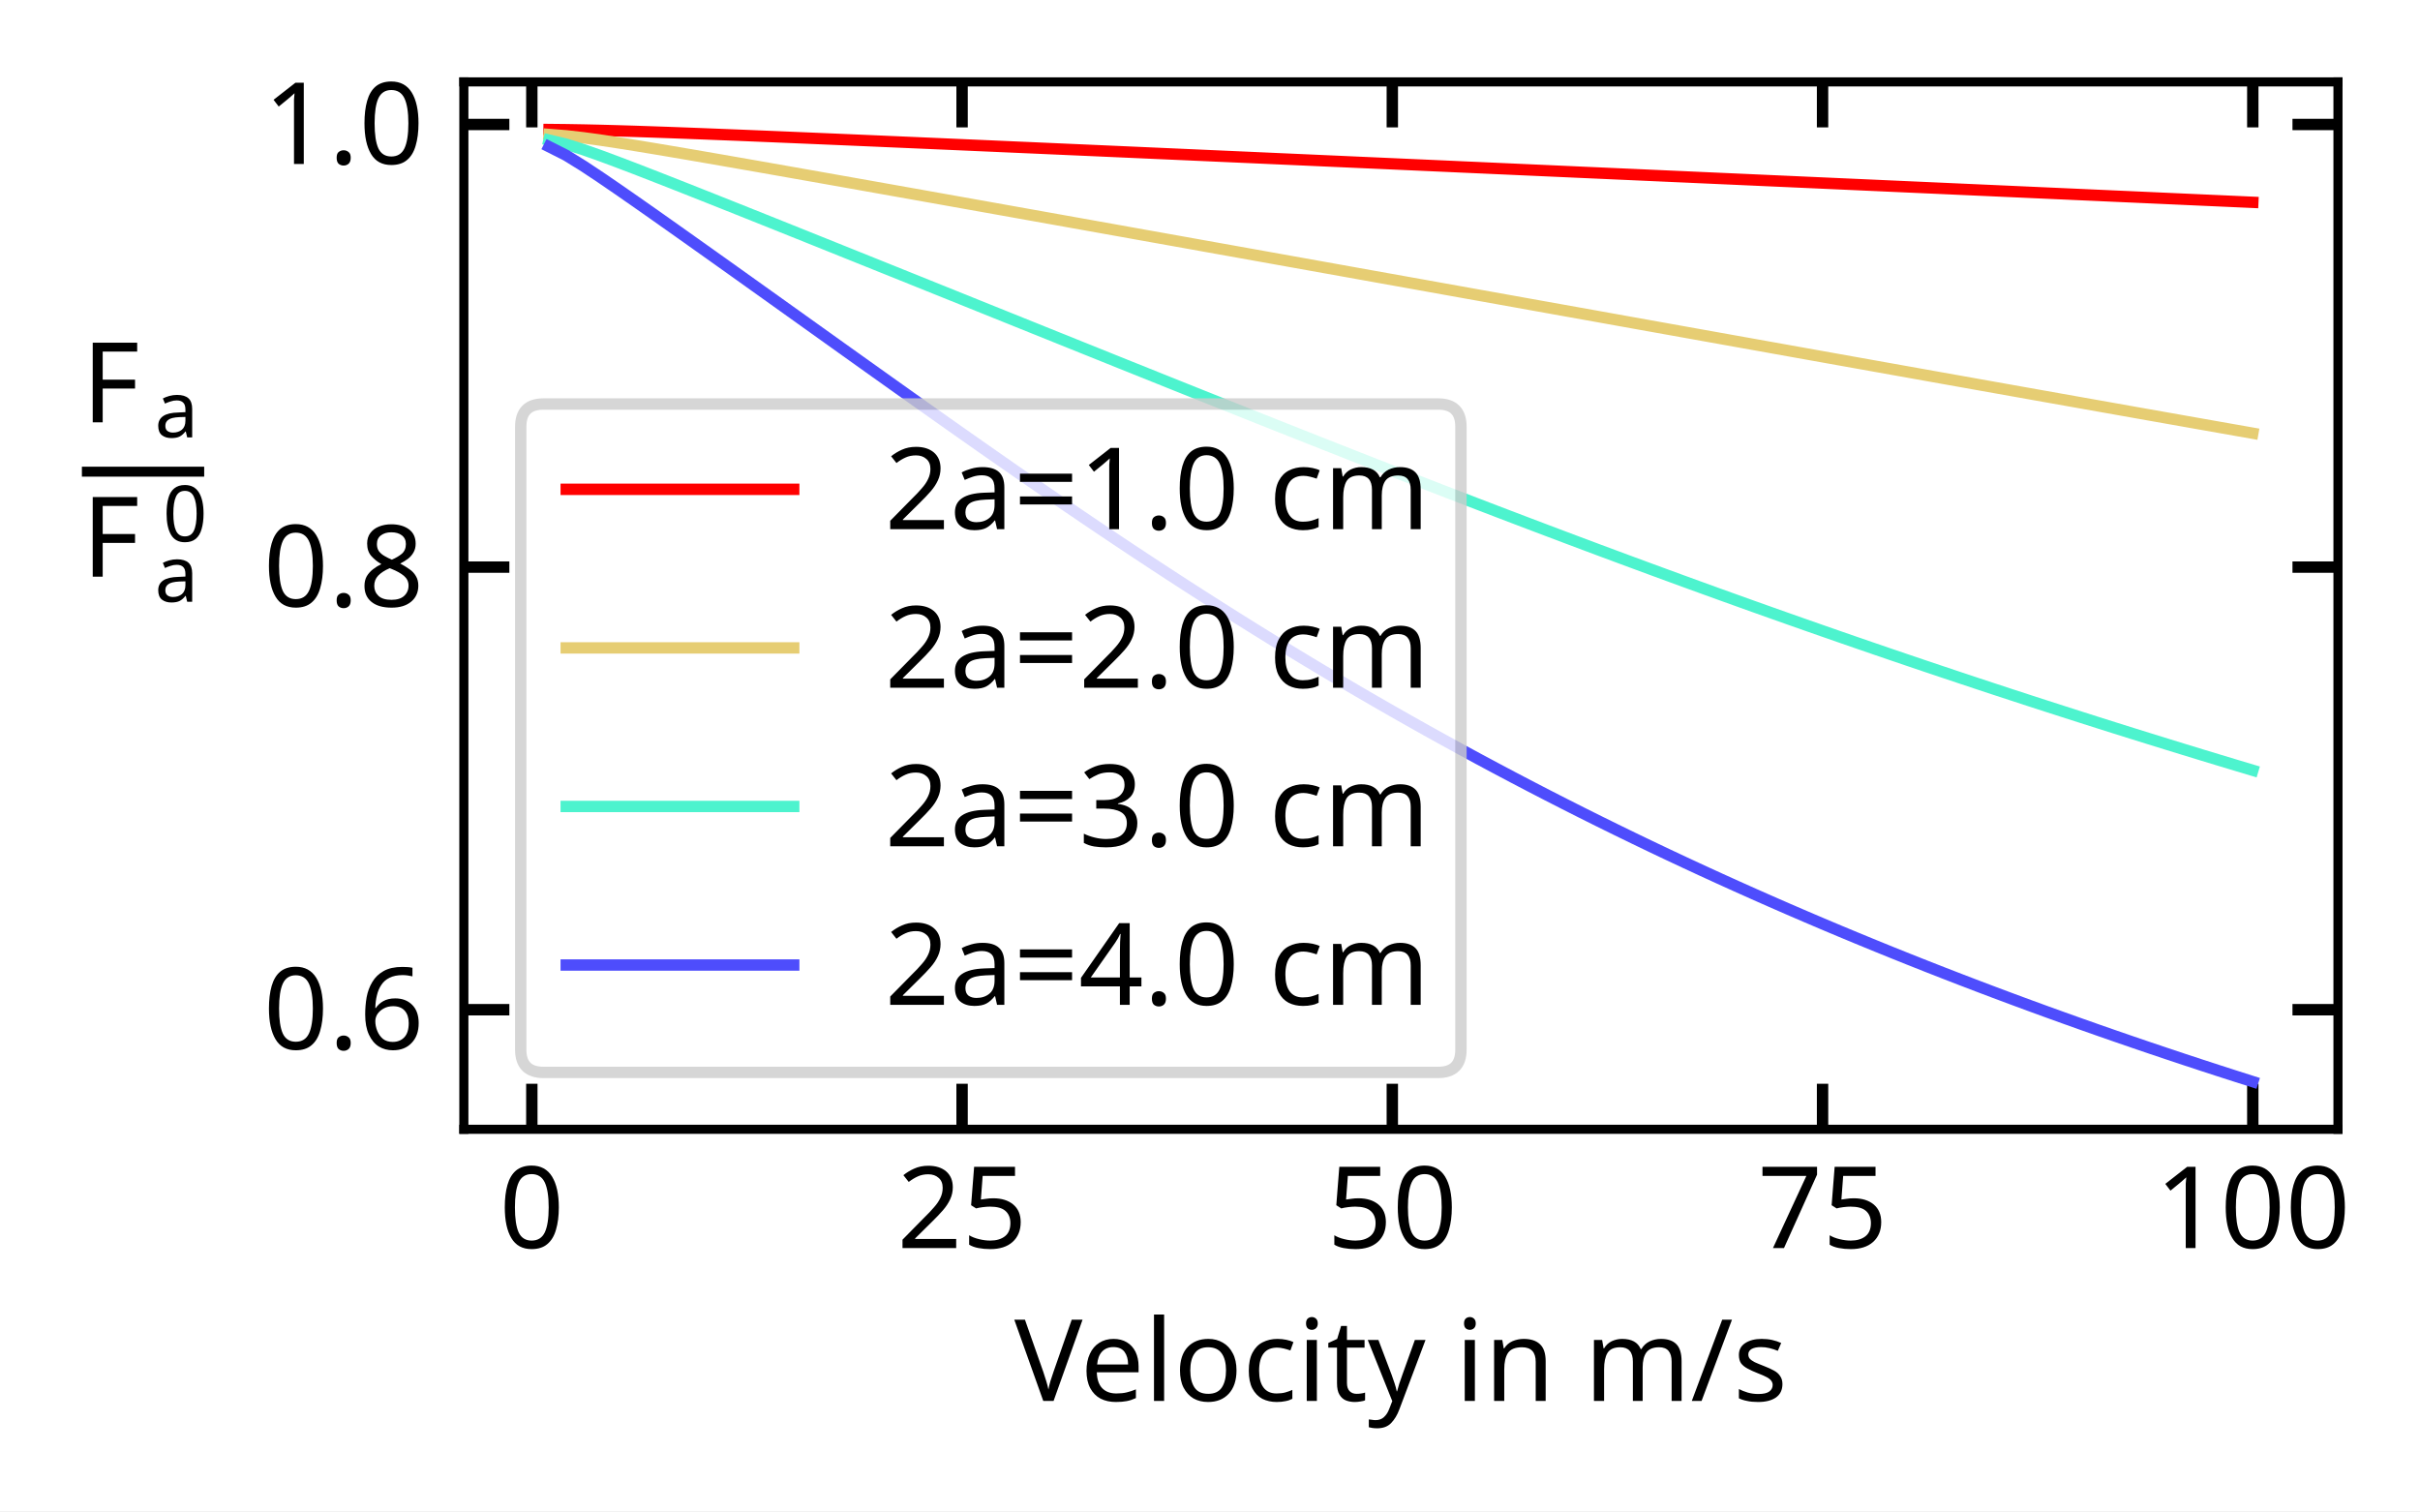
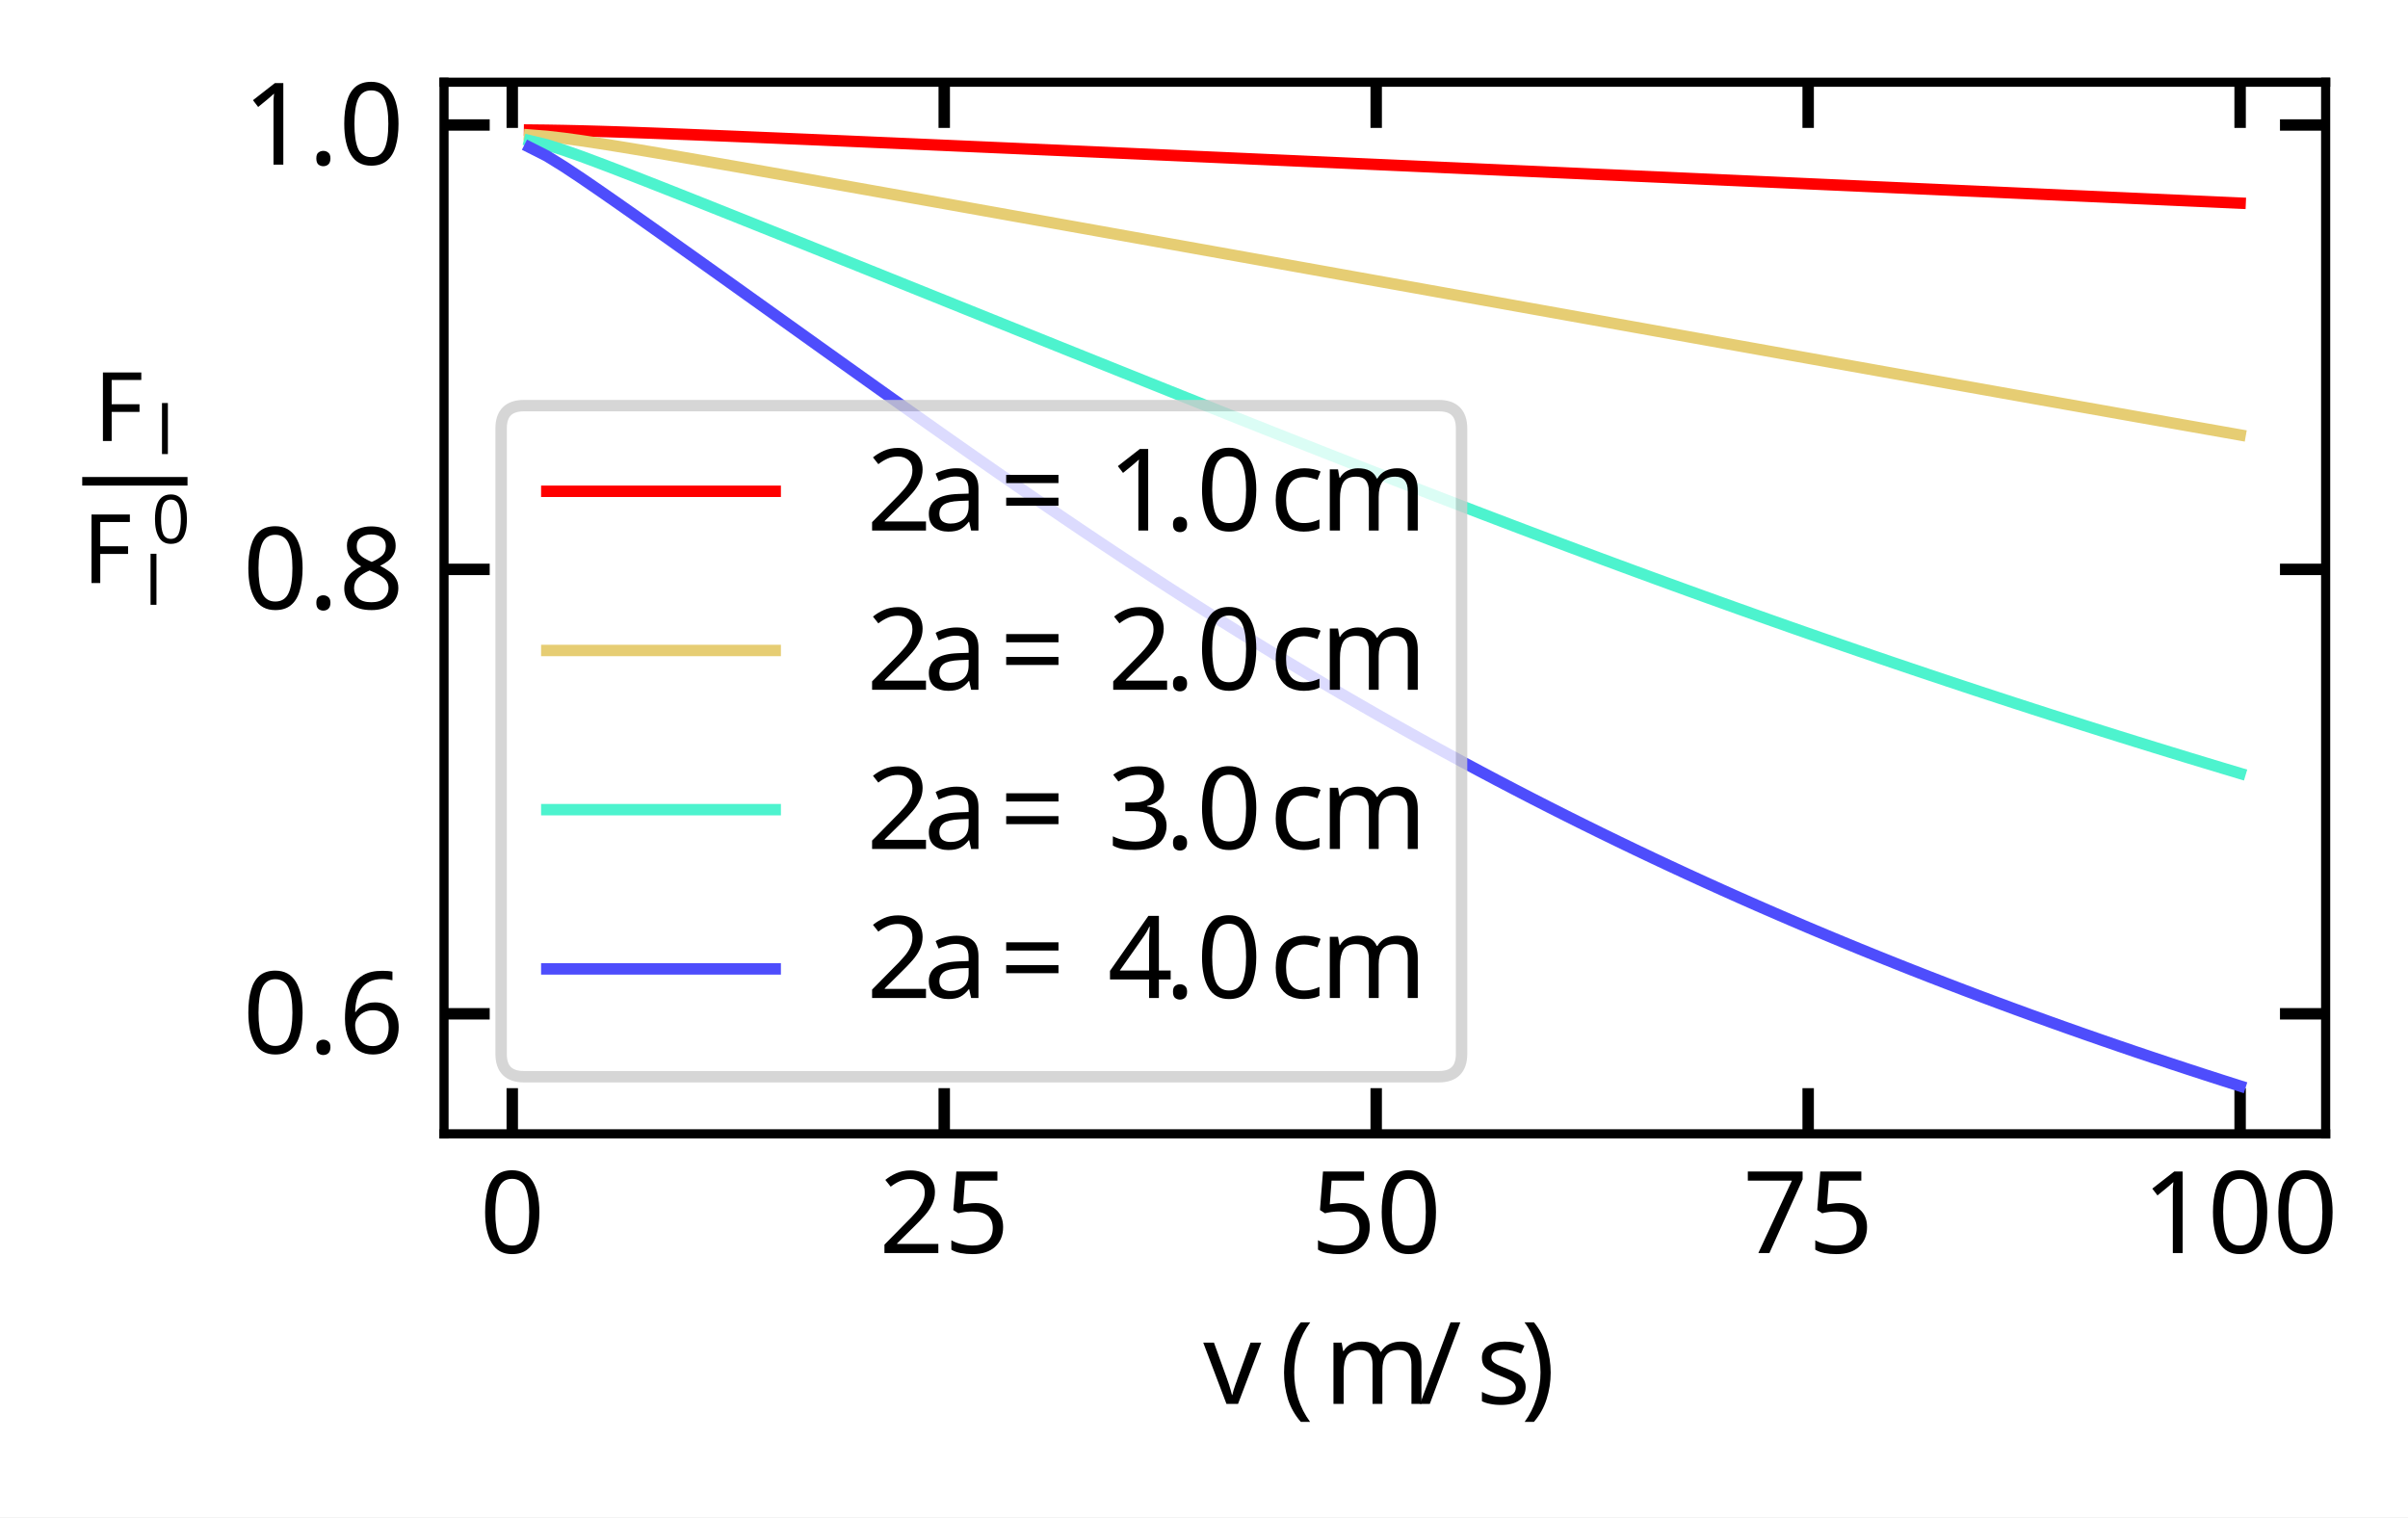
- <svg xmlns="http://www.w3.org/2000/svg" xmlns:xlink="http://www.w3.org/1999/xlink" width="212.754pt" height="132.863pt" viewBox="0 0 212.754 132.863" version="1.1">
+ <svg xmlns="http://www.w3.org/2000/svg" xmlns:xlink="http://www.w3.org/1999/xlink" width="210.854pt" height="132.863pt" viewBox="0 0 210.854 132.863" version="1.1">
  <defs>
    <style type="text/css">*{stroke-linejoin: round; stroke-linecap: butt}</style>
  </defs>
  <g id="figure_1">
    <g id="patch_1">
-       <path d="M 0 132.863  L 212.754 132.863  L 212.754 0  L 0 0  z " style="fill: #ffffff" />
+       <path d="M 0 132.863  L 210.854 132.863  L 210.854 0  L 0 0  z " style="fill: #ffffff" />
    </g>
    <g id="axes_1">
      <g id="patch_2">
-         <path d="M 40.78 99.282  L 205.543 99.282  L 205.543 7.2  L 40.78 7.2  z " style="fill: #ffffff" />
+         <path d="M 38.88 99.282  L 203.643 99.282  L 203.643 7.2  L 38.88 7.2  z " style="fill: #ffffff" />
      </g>
      <g id="matplotlib.axis_1">
        <g id="xtick_1">
          <g id="line2d_1">
            <defs>
-               <path id="m502755b611" d="M 0 0  L 0 -4  " style="stroke: #000000" />
-             </defs>
-             <g>
-               <use xlink:href="#m502755b611" x="46.756" y="99.282" style="stroke: #000000" />
+               <path id="meca6fb6b4c" d="M 0 0  L 0 -4  " style="stroke: #000000" />
+             </defs>
+             <g>
+               <use xlink:href="#meca6fb6b4c" x="44.856" y="99.282" style="stroke: #000000" />
            </g>
          </g>
          <g id="line2d_2">
            <defs>
-               <path id="m969de16b99" d="M 0 0  L 0 4  " style="stroke: #000000" />
-             </defs>
-             <g>
-               <use xlink:href="#m969de16b99" x="46.756" y="7.2" style="stroke: #000000" />
+               <path id="m42beebd0f4" d="M 0 0  L 0 4  " style="stroke: #000000" />
+             </defs>
+             <g>
+               <use xlink:href="#m42beebd0f4" x="44.856" y="7.2" style="stroke: #000000" />
            </g>
          </g>
          <g id="text_1">
-             <text style="font-size: 10px; font-family: 'NewComputerModern'; text-anchor: middle" x="46.756" y="109.722" transform="rotate(-0 46.75597 109.7223)">0</text>
+             <text style="font-size: 10px; font-family: 'NewComputerModern'; text-anchor: middle" x="44.856" y="109.722" transform="rotate(-0 44.85597 109.7223)">0</text>
          </g>
        </g>
        <g id="xtick_2">
          <g id="line2d_3">
            <g>
-               <use xlink:href="#m502755b611" x="84.581" y="99.282" style="stroke: #000000" />
+               <use xlink:href="#meca6fb6b4c" x="82.681" y="99.282" style="stroke: #000000" />
            </g>
          </g>
          <g id="line2d_4">
            <g>
-               <use xlink:href="#m969de16b99" x="84.581" y="7.2" style="stroke: #000000" />
+               <use xlink:href="#m42beebd0f4" x="82.681" y="7.2" style="stroke: #000000" />
            </g>
          </g>
          <g id="text_2">
-             <text style="font-size: 10px; font-family: 'NewComputerModern'; text-anchor: middle" x="84.581" y="109.722" transform="rotate(-0 84.58053 109.7223)">25</text>
+             <text style="font-size: 10px; font-family: 'NewComputerModern'; text-anchor: middle" x="82.681" y="109.722" transform="rotate(-0 82.68053 109.7223)">25</text>
          </g>
        </g>
        <g id="xtick_3">
          <g id="line2d_5">
            <g>
-               <use xlink:href="#m502755b611" x="122.405" y="99.282" style="stroke: #000000" />
+               <use xlink:href="#meca6fb6b4c" x="120.505" y="99.282" style="stroke: #000000" />
            </g>
          </g>
          <g id="line2d_6">
            <g>
-               <use xlink:href="#m969de16b99" x="122.405" y="7.2" style="stroke: #000000" />
+               <use xlink:href="#m42beebd0f4" x="120.505" y="7.2" style="stroke: #000000" />
            </g>
          </g>
          <g id="text_3">
-             <text style="font-size: 10px; font-family: 'NewComputerModern'; text-anchor: middle" x="122.405" y="109.722" transform="rotate(-0 122.4051 109.7223)">50</text>
+             <text style="font-size: 10px; font-family: 'NewComputerModern'; text-anchor: middle" x="120.505" y="109.722" transform="rotate(-0 120.5051 109.7223)">50</text>
          </g>
        </g>
        <g id="xtick_4">
          <g id="line2d_7">
            <g>
-               <use xlink:href="#m502755b611" x="160.23" y="99.282" style="stroke: #000000" />
+               <use xlink:href="#meca6fb6b4c" x="158.33" y="99.282" style="stroke: #000000" />
            </g>
          </g>
          <g id="line2d_8">
            <g>
-               <use xlink:href="#m969de16b99" x="160.23" y="7.2" style="stroke: #000000" />
+               <use xlink:href="#m42beebd0f4" x="158.33" y="7.2" style="stroke: #000000" />
            </g>
          </g>
          <g id="text_4">
-             <text style="font-size: 10px; font-family: 'NewComputerModern'; text-anchor: middle" x="160.23" y="109.722" transform="rotate(-0 160.2296 109.7223)">75</text>
+             <text style="font-size: 10px; font-family: 'NewComputerModern'; text-anchor: middle" x="158.33" y="109.722" transform="rotate(-0 158.3296 109.7223)">75</text>
          </g>
        </g>
        <g id="xtick_5">
          <g id="line2d_9">
            <g>
-               <use xlink:href="#m502755b611" x="198.054" y="99.282" style="stroke: #000000" />
+               <use xlink:href="#meca6fb6b4c" x="196.154" y="99.282" style="stroke: #000000" />
            </g>
          </g>
          <g id="line2d_10">
            <g>
-               <use xlink:href="#m969de16b99" x="198.054" y="7.2" style="stroke: #000000" />
+               <use xlink:href="#m42beebd0f4" x="196.154" y="7.2" style="stroke: #000000" />
            </g>
          </g>
          <g id="text_5">
-             <text style="font-size: 10px; font-family: 'NewComputerModern'; text-anchor: middle" x="198.054" y="109.722" transform="rotate(-0 198.0542 109.7223)">100</text>
+             <text style="font-size: 10px; font-family: 'NewComputerModern'; text-anchor: middle" x="196.154" y="109.722" transform="rotate(-0 196.1542 109.7223)">100</text>
          </g>
        </g>
        <g id="text_6">
-           <text style="font-size: 10px; font-family: 'NewComputerModern'; text-anchor: middle" x="123.162" y="123.163" transform="rotate(-0 123.1616 123.1629)">Velocity in m/s</text>
+           <g transform="translate(105.3616 123.1629)">
+             <text>
+               <tspan x="0" y="-0.234" style="font-size: 10px; font-family: 'NewComputerModern Math'">v</tspan>
+               <tspan x="6.668" y="-0.234" style="font-size: 10px; font-family: 'NewComputerModern Math'">(</tspan>
+               <tspan x="10.558" y="-0.234" style="font-size: 10px; font-family: 'NewComputerModern Math'">m</tspan>
+               <tspan x="18.888" y="-0.234" style="font-size: 10px; font-family: 'NewComputerModern Math'">/</tspan>
+               <tspan x="23.888" y="-0.234" style="font-size: 10px; font-family: 'NewComputerModern Math'">s</tspan>
+               <tspan x="27.828" y="-0.234" style="font-size: 10px; font-family: 'NewComputerModern Math'">)</tspan>
+             </text>
+           </g>
        </g>
      </g>
      <g id="matplotlib.axis_2">
        <g id="ytick_1">
          <g id="line2d_11">
            <defs>
-               <path id="m565a726c3c" d="M 0 0  L 4 0  " style="stroke: #000000" />
-             </defs>
-             <g>
-               <use xlink:href="#m565a726c3c" x="40.78" y="88.77" style="stroke: #000000" />
+               <path id="m219141212b" d="M 0 0  L 4 0  " style="stroke: #000000" />
+             </defs>
+             <g>
+               <use xlink:href="#m219141212b" x="38.88" y="88.77" style="stroke: #000000" />
            </g>
          </g>
          <g id="line2d_12">
            <defs>
-               <path id="me7e6039dfa" d="M 0 0  L -4 0  " style="stroke: #000000" />
-             </defs>
-             <g>
-               <use xlink:href="#me7e6039dfa" x="205.543" y="88.77" style="stroke: #000000" />
+               <path id="m8c23af1f09" d="M 0 0  L -4 0  " style="stroke: #000000" />
+             </defs>
+             <g>
+               <use xlink:href="#m8c23af1f09" x="203.643" y="88.77" style="stroke: #000000" />
            </g>
          </g>
          <g id="text_7">
-             <text style="font-size: 10px; font-family: 'NewComputerModern'; text-anchor: end" x="37.28" y="92.24" transform="rotate(-0 37.27969 92.24035)">0.6</text>
+             <text style="font-size: 10px; font-family: 'NewComputerModern'; text-anchor: end" x="35.38" y="92.24" transform="rotate(-0 35.37969 92.24035)">0.6</text>
          </g>
        </g>
        <g id="ytick_2">
          <g id="line2d_13">
            <g>
-               <use xlink:href="#m565a726c3c" x="40.78" y="49.857" style="stroke: #000000" />
+               <use xlink:href="#m219141212b" x="38.88" y="49.857" style="stroke: #000000" />
            </g>
          </g>
          <g id="line2d_14">
            <g>
-               <use xlink:href="#me7e6039dfa" x="205.543" y="49.857" style="stroke: #000000" />
+               <use xlink:href="#m8c23af1f09" x="203.643" y="49.857" style="stroke: #000000" />
            </g>
          </g>
          <g id="text_8">
-             <text style="font-size: 10px; font-family: 'NewComputerModern'; text-anchor: end" x="37.28" y="53.328" transform="rotate(-0 37.27969 53.3276)">0.8</text>
+             <text style="font-size: 10px; font-family: 'NewComputerModern'; text-anchor: end" x="35.38" y="53.328" transform="rotate(-0 35.37969 53.3276)">0.8</text>
          </g>
        </g>
        <g id="ytick_3">
          <g id="line2d_15">
            <g>
-               <use xlink:href="#m565a726c3c" x="40.78" y="10.945" style="stroke: #000000" />
+               <use xlink:href="#m219141212b" x="38.88" y="10.945" style="stroke: #000000" />
            </g>
          </g>
          <g id="line2d_16">
            <g>
-               <use xlink:href="#me7e6039dfa" x="205.543" y="10.945" style="stroke: #000000" />
+               <use xlink:href="#m8c23af1f09" x="203.643" y="10.945" style="stroke: #000000" />
            </g>
          </g>
          <g id="text_9">
-             <text style="font-size: 10px; font-family: 'NewComputerModern'; text-anchor: end" x="37.28" y="14.415" transform="rotate(-0 37.27969 14.41485)">1.0</text>
+             <text style="font-size: 10px; font-family: 'NewComputerModern'; text-anchor: end" x="35.38" y="14.415" transform="rotate(-0 35.37969 14.41485)">1.0</text>
          </g>
        </g>
        <g id="text_10">
-           <g transform="translate(7.2 44.28085)">
-             <text>
-               <tspan x="0" y="-7.153" style="font-size: 9.8px; font-family: 'NewComputerModern Math'">F</tspan>
-               <tspan x="0" y="6.418" style="font-size: 9.8px; font-family: 'NewComputerModern Math'">F</tspan>
-               <tspan x="6.399" y="-5.827" style="font-size: 6.86px; font-family: 'NewComputerModern Math'">a</tspan>
-               <tspan x="6.399" y="8.627" style="font-size: 6.86px; font-family: 'NewComputerModern Math'">a</tspan>
-               <tspan x="7.1" y="3.325" style="font-size: 6.86px; font-family: 'NewComputerModern Math'">0</tspan>
-               <tspan x="12.501" y="-0.368" style="font-size: 14px; font-family: 'NewComputerModern'"> </tspan>
-               <tspan x="17.163" y="-0.368" style="font-size: 14px; font-family: 'NewComputerModern'"> </tspan>
-               <tspan x="21.825" y="-0.368" style="font-size: 14px; font-family: 'NewComputerModern'"> </tspan>
-             </text>
-             <rect x="0" y="-3.251" width="10.751" height="0.875" />
+           <g transform="translate(7.2 44.72085)">
+             <text>
+               <tspan x="0" y="6.331" style="font-size: 8.4px; font-family: 'NewComputerModern Math'">F</tspan>
+               <tspan x="1" y="-6.105" style="font-size: 8.4px; font-family: 'NewComputerModern Math'">F</tspan>
+               <tspan x="5.485" y="8.239" style="font-size: 5.88px; font-family: 'NewComputerModern Math'">l</tspan>
+               <tspan x="6.088" y="2.841" style="font-size: 5.88px; font-family: 'NewComputerModern Math'">0</tspan>
+               <tspan x="6.485" y="-4.96" style="font-size: 5.88px; font-family: 'NewComputerModern Math'">l</tspan>
+               <tspan x="10.719" y="-0.319" style="font-size: 12px; font-family: 'NewComputerModern'"> </tspan>
+               <tspan x="14.715" y="-0.319" style="font-size: 12px; font-family: 'NewComputerModern'"> </tspan>
+               <tspan x="18.711" y="-0.319" style="font-size: 12px; font-family: 'NewComputerModern'"> </tspan>
+             </text>
+             <rect x="0" y="-2.952" width="9.219" height="0.75" />
          </g>
        </g>
      </g>
      <g id="line2d_17">
-         <path d="M 48.269 11.386  L 49.782 11.402  L 51.295 11.428  L 52.808 11.462  L 54.321 11.503  L 55.834 11.549  L 57.347 11.6  L 58.86 11.653  L 60.373 11.709  L 61.886 11.767  L 63.399 11.827  L 64.912 11.887  L 66.425 11.949  L 67.938 12.012  L 69.451 12.075  L 70.964 12.139  L 72.477 12.203  L 73.99 12.267  L 75.503 12.332  L 77.016 12.397  L 78.529 12.463  L 80.042 12.528  L 81.555 12.594  L 83.068 12.66  L 84.581 12.726  L 86.094 12.793  L 87.606 12.859  L 89.119 12.926  L 90.632 12.992  L 92.145 13.059  L 93.658 13.126  L 95.171 13.192  L 96.684 13.259  L 98.197 13.326  L 99.71 13.393  L 101.223 13.46  L 102.736 13.527  L 104.249 13.594  L 105.762 13.662  L 107.275 13.729  L 108.788 13.796  L 110.301 13.863  L 111.814 13.931  L 113.327 13.998  L 114.84 14.065  L 116.353 14.133  L 117.866 14.2  L 119.379 14.268  L 120.892 14.335  L 122.405 14.402  L 123.918 14.47  L 125.431 14.537  L 126.944 14.605  L 128.457 14.673  L 129.97 14.74  L 131.483 14.808  L 132.996 14.875  L 134.509 14.943  L 136.022 15.01  L 137.535 15.078  L 139.048 15.146  L 140.561 15.213  L 142.074 15.281  L 143.587 15.348  L 145.1 15.416  L 146.613 15.484  L 148.126 15.551  L 149.639 15.619  L 151.152 15.687  L 152.665 15.754  L 154.178 15.822  L 155.691 15.89  L 157.204 15.957  L 158.717 16.025  L 160.23 16.093  L 161.743 16.161  L 163.256 16.228  L 164.769 16.296  L 166.282 16.364  L 167.795 16.432  L 169.308 16.499  L 170.821 16.567  L 172.334 16.635  L 173.846 16.703  L 175.359 16.77  L 176.872 16.838  L 178.385 16.906  L 179.898 16.974  L 181.411 17.041  L 182.924 17.109  L 184.437 17.177  L 185.95 17.245  L 187.463 17.312  L 188.976 17.38  L 190.489 17.448  L 192.002 17.516  L 193.515 17.584  L 195.028 17.651  L 196.541 17.719  L 198.054 17.787  " clip-path="url(#pec65a1cc83)" style="fill: none; stroke: #ff0000; stroke-linecap: square" />
+         <path d="M 46.369 11.386  L 47.882 11.402  L 49.395 11.428  L 50.908 11.462  L 52.421 11.503  L 53.934 11.549  L 55.447 11.6  L 56.96 11.653  L 58.473 11.709  L 59.986 11.767  L 61.499 11.827  L 63.012 11.887  L 64.525 11.949  L 66.038 12.012  L 67.551 12.075  L 69.064 12.139  L 70.577 12.203  L 72.09 12.267  L 73.603 12.332  L 75.116 12.397  L 76.629 12.463  L 78.142 12.528  L 79.655 12.594  L 81.168 12.66  L 82.681 12.726  L 84.194 12.793  L 85.706 12.859  L 87.219 12.926  L 88.732 12.992  L 90.245 13.059  L 91.758 13.126  L 93.271 13.192  L 94.784 13.259  L 96.297 13.326  L 97.81 13.393  L 99.323 13.46  L 100.836 13.527  L 102.349 13.594  L 103.862 13.662  L 105.375 13.729  L 106.888 13.796  L 108.401 13.863  L 109.914 13.931  L 111.427 13.998  L 112.94 14.065  L 114.453 14.133  L 115.966 14.2  L 117.479 14.268  L 118.992 14.335  L 120.505 14.402  L 122.018 14.47  L 123.531 14.537  L 125.044 14.605  L 126.557 14.673  L 128.07 14.74  L 129.583 14.808  L 131.096 14.875  L 132.609 14.943  L 134.122 15.01  L 135.635 15.078  L 137.148 15.146  L 138.661 15.213  L 140.174 15.281  L 141.687 15.348  L 143.2 15.416  L 144.713 15.484  L 146.226 15.551  L 147.739 15.619  L 149.252 15.687  L 150.765 15.754  L 152.278 15.822  L 153.791 15.89  L 155.304 15.957  L 156.817 16.025  L 158.33 16.093  L 159.843 16.161  L 161.356 16.228  L 162.869 16.296  L 164.382 16.364  L 165.895 16.432  L 167.408 16.499  L 168.921 16.567  L 170.434 16.635  L 171.946 16.703  L 173.459 16.77  L 174.972 16.838  L 176.485 16.906  L 177.998 16.974  L 179.511 17.041  L 181.024 17.109  L 182.537 17.177  L 184.05 17.245  L 185.563 17.312  L 187.076 17.38  L 188.589 17.448  L 190.102 17.516  L 191.615 17.584  L 193.128 17.651  L 194.641 17.719  L 196.154 17.787  " clip-path="url(#p2b813cba01)" style="fill: none; stroke: #ff0000; stroke-linecap: square" />
      </g>
      <g id="line2d_18">
-         <path d="M 48.269 11.82  L 49.782 11.94  L 51.295 12.114  L 52.808 12.322  L 54.321 12.55  L 55.834 12.791  L 57.347 13.039  L 58.86 13.293  L 60.373 13.551  L 61.886 13.811  L 63.399 14.073  L 64.912 14.337  L 66.425 14.601  L 67.938 14.867  L 69.451 15.134  L 70.964 15.401  L 72.477 15.668  L 73.99 15.937  L 75.503 16.205  L 77.016 16.474  L 78.529 16.743  L 80.042 17.012  L 81.555 17.282  L 83.068 17.551  L 84.581 17.821  L 86.094 18.091  L 87.606 18.361  L 89.119 18.631  L 90.632 18.902  L 92.145 19.172  L 93.658 19.442  L 95.171 19.713  L 96.684 19.983  L 98.197 20.254  L 99.71 20.525  L 101.223 20.796  L 102.736 21.066  L 104.249 21.337  L 105.762 21.608  L 107.275 21.879  L 108.788 22.15  L 110.301 22.421  L 111.814 22.692  L 113.327 22.963  L 114.84 23.234  L 116.353 23.505  L 117.866 23.776  L 119.379 24.048  L 120.892 24.319  L 122.405 24.59  L 123.918 24.861  L 125.431 25.132  L 126.944 25.404  L 128.457 25.675  L 129.97 25.946  L 131.483 26.217  L 132.996 26.488  L 134.509 26.76  L 136.022 27.031  L 137.535 27.302  L 139.048 27.573  L 140.561 27.844  L 142.074 28.115  L 143.587 28.387  L 145.1 28.658  L 146.613 28.929  L 148.126 29.2  L 149.639 29.471  L 151.152 29.742  L 152.665 30.013  L 154.178 30.283  L 155.691 30.554  L 157.204 30.825  L 158.717 31.096  L 160.23 31.366  L 161.743 31.637  L 163.256 31.907  L 164.769 32.177  L 166.282 32.448  L 167.795 32.718  L 169.308 32.988  L 170.821 33.258  L 172.334 33.527  L 173.846 33.797  L 175.359 34.066  L 176.872 34.336  L 178.385 34.605  L 179.898 34.874  L 181.411 35.143  L 182.924 35.412  L 184.437 35.68  L 185.95 35.948  L 187.463 36.217  L 188.976 36.485  L 190.489 36.752  L 192.002 37.02  L 193.515 37.287  L 195.028 37.554  L 196.541 37.821  L 198.054 38.088  " clip-path="url(#pec65a1cc83)" style="fill: none; stroke: #e6cd73; stroke-linecap: square" />
+         <path d="M 46.369 11.82  L 47.882 11.94  L 49.395 12.114  L 50.908 12.322  L 52.421 12.55  L 53.934 12.791  L 55.447 13.039  L 56.96 13.293  L 58.473 13.551  L 59.986 13.811  L 61.499 14.073  L 63.012 14.337  L 64.525 14.601  L 66.038 14.867  L 67.551 15.134  L 69.064 15.401  L 70.577 15.668  L 72.09 15.937  L 73.603 16.205  L 75.116 16.474  L 76.629 16.743  L 78.142 17.012  L 79.655 17.282  L 81.168 17.551  L 82.681 17.821  L 84.194 18.091  L 85.706 18.361  L 87.219 18.631  L 88.732 18.902  L 90.245 19.172  L 91.758 19.442  L 93.271 19.713  L 94.784 19.983  L 96.297 20.254  L 97.81 20.525  L 99.323 20.796  L 100.836 21.066  L 102.349 21.337  L 103.862 21.608  L 105.375 21.879  L 106.888 22.15  L 108.401 22.421  L 109.914 22.692  L 111.427 22.963  L 112.94 23.234  L 114.453 23.505  L 115.966 23.776  L 117.479 24.048  L 118.992 24.319  L 120.505 24.59  L 122.018 24.861  L 123.531 25.132  L 125.044 25.404  L 126.557 25.675  L 128.07 25.946  L 129.583 26.217  L 131.096 26.488  L 132.609 26.76  L 134.122 27.031  L 135.635 27.302  L 137.148 27.573  L 138.661 27.844  L 140.174 28.115  L 141.687 28.387  L 143.2 28.658  L 144.713 28.929  L 146.226 29.2  L 147.739 29.471  L 149.252 29.742  L 150.765 30.013  L 152.278 30.283  L 153.791 30.554  L 155.304 30.825  L 156.817 31.096  L 158.33 31.366  L 159.843 31.637  L 161.356 31.907  L 162.869 32.177  L 164.382 32.448  L 165.895 32.718  L 167.408 32.988  L 168.921 33.258  L 170.434 33.527  L 171.946 33.797  L 173.459 34.066  L 174.972 34.336  L 176.485 34.605  L 177.998 34.874  L 179.511 35.143  L 181.024 35.412  L 182.537 35.68  L 184.05 35.948  L 185.563 36.217  L 187.076 36.485  L 188.589 36.752  L 190.102 37.02  L 191.615 37.287  L 193.128 37.554  L 194.641 37.821  L 196.154 38.088  " clip-path="url(#p2b813cba01)" style="fill: none; stroke: #e6cd73; stroke-linecap: square" />
      </g>
      <g id="line2d_19">
-         <path d="M 48.269 12.316  L 49.782 12.68  L 51.295 13.16  L 52.808 13.694  L 54.321 14.257  L 55.834 14.834  L 57.347 15.421  L 58.86 16.013  L 60.373 16.609  L 61.886 17.209  L 63.399 17.81  L 64.912 18.413  L 66.425 19.017  L 67.938 19.622  L 69.451 20.228  L 70.964 20.835  L 72.477 21.442  L 73.99 22.05  L 75.503 22.658  L 77.016 23.266  L 78.529 23.874  L 80.042 24.483  L 81.555 25.092  L 83.068 25.701  L 84.581 26.31  L 86.094 26.92  L 87.606 27.529  L 89.119 28.138  L 90.632 28.747  L 92.145 29.356  L 93.658 29.965  L 95.171 30.574  L 96.684 31.182  L 98.197 31.791  L 99.71 32.398  L 101.223 33.005  L 102.736 33.612  L 104.249 34.218  L 105.762 34.823  L 107.275 35.427  L 108.788 36.031  L 110.301 36.633  L 111.814 37.235  L 113.327 37.835  L 114.84 38.434  L 116.353 39.032  L 117.866 39.628  L 119.379 40.223  L 120.892 40.817  L 122.405 41.408  L 123.918 41.998  L 125.431 42.586  L 126.944 43.172  L 128.457 43.756  L 129.97 44.339  L 131.483 44.919  L 132.996 45.496  L 134.509 46.072  L 136.022 46.645  L 137.535 47.216  L 139.048 47.785  L 140.561 48.351  L 142.074 48.914  L 143.587 49.475  L 145.1 50.033  L 146.613 50.589  L 148.126 51.142  L 149.639 51.692  L 151.152 52.24  L 152.665 52.784  L 154.178 53.326  L 155.691 53.865  L 157.204 54.401  L 158.717 54.934  L 160.23 55.464  L 161.743 55.991  L 163.256 56.515  L 164.769 57.036  L 166.282 57.554  L 167.795 58.069  L 169.308 58.581  L 170.821 59.089  L 172.334 59.595  L 173.846 60.098  L 175.359 60.598  L 176.872 61.094  L 178.385 61.588  L 179.898 62.078  L 181.411 62.565  L 182.924 63.049  L 184.437 63.531  L 185.95 64.009  L 187.463 64.484  L 188.976 64.955  L 190.489 65.424  L 192.002 65.89  L 193.515 66.353  L 195.028 66.812  L 196.541 67.269  L 198.054 67.723  " clip-path="url(#pec65a1cc83)" style="fill: none; stroke: #4df3ce; stroke-linecap: square" />
+         <path d="M 46.369 12.316  L 47.882 12.68  L 49.395 13.16  L 50.908 13.694  L 52.421 14.257  L 53.934 14.834  L 55.447 15.421  L 56.96 16.013  L 58.473 16.609  L 59.986 17.209  L 61.499 17.81  L 63.012 18.413  L 64.525 19.017  L 66.038 19.622  L 67.551 20.228  L 69.064 20.835  L 70.577 21.442  L 72.09 22.05  L 73.603 22.658  L 75.116 23.266  L 76.629 23.874  L 78.142 24.483  L 79.655 25.092  L 81.168 25.701  L 82.681 26.31  L 84.194 26.92  L 85.706 27.529  L 87.219 28.138  L 88.732 28.747  L 90.245 29.356  L 91.758 29.965  L 93.271 30.574  L 94.784 31.182  L 96.297 31.791  L 97.81 32.398  L 99.323 33.005  L 100.836 33.612  L 102.349 34.218  L 103.862 34.823  L 105.375 35.427  L 106.888 36.031  L 108.401 36.633  L 109.914 37.235  L 111.427 37.835  L 112.94 38.434  L 114.453 39.032  L 115.966 39.628  L 117.479 40.223  L 118.992 40.817  L 120.505 41.408  L 122.018 41.998  L 123.531 42.586  L 125.044 43.172  L 126.557 43.756  L 128.07 44.339  L 129.583 44.919  L 131.096 45.496  L 132.609 46.072  L 134.122 46.645  L 135.635 47.216  L 137.148 47.785  L 138.661 48.351  L 140.174 48.914  L 141.687 49.475  L 143.2 50.033  L 144.713 50.589  L 146.226 51.142  L 147.739 51.692  L 149.252 52.24  L 150.765 52.784  L 152.278 53.326  L 153.791 53.865  L 155.304 54.401  L 156.817 54.934  L 158.33 55.464  L 159.843 55.991  L 161.356 56.515  L 162.869 57.036  L 164.382 57.554  L 165.895 58.069  L 167.408 58.581  L 168.921 59.089  L 170.434 59.595  L 171.946 60.098  L 173.459 60.598  L 174.972 61.094  L 176.485 61.588  L 177.998 62.078  L 179.511 62.565  L 181.024 63.049  L 182.537 63.531  L 184.05 64.009  L 185.563 64.484  L 187.076 64.955  L 188.589 65.424  L 190.102 65.89  L 191.615 66.353  L 193.128 66.812  L 194.641 67.269  L 196.154 67.723  " clip-path="url(#p2b813cba01)" style="fill: none; stroke: #4df3ce; stroke-linecap: square" />
      </g>
      <g id="line2d_20">
-         <path d="M 48.269 12.896  L 49.782 13.661  L 51.295 14.598  L 52.808 15.602  L 54.321 16.638  L 55.834 17.689  L 57.347 18.75  L 58.86 19.818  L 60.373 20.889  L 61.886 21.964  L 63.399 23.04  L 64.912 24.118  L 66.425 25.198  L 67.938 26.278  L 69.451 27.359  L 70.964 28.44  L 72.477 29.521  L 73.99 30.602  L 75.503 31.682  L 77.016 32.76  L 78.529 33.838  L 80.042 34.913  L 81.555 35.985  L 83.068 37.055  L 84.581 38.121  L 86.094 39.184  L 87.606 40.241  L 89.119 41.294  L 90.632 42.342  L 92.145 43.383  L 93.658 44.419  L 95.171 45.447  L 96.684 46.469  L 98.197 47.483  L 99.71 48.49  L 101.223 49.488  L 102.736 50.478  L 104.249 51.46  L 105.762 52.433  L 107.275 53.397  L 108.788 54.352  L 110.301 55.298  L 111.814 56.234  L 113.327 57.161  L 114.84 58.078  L 116.353 58.986  L 117.866 59.884  L 119.379 60.772  L 120.892 61.651  L 122.405 62.52  L 123.918 63.379  L 125.431 64.228  L 126.944 65.068  L 128.457 65.897  L 129.97 66.718  L 131.483 67.528  L 132.996 68.33  L 134.509 69.121  L 136.022 69.904  L 137.535 70.677  L 139.048 71.441  L 140.561 72.195  L 142.074 72.941  L 143.587 73.678  L 145.1 74.406  L 146.613 75.125  L 148.126 75.835  L 149.639 76.537  L 151.152 77.23  L 152.665 77.915  L 154.178 78.592  L 155.691 79.261  L 157.204 79.921  L 158.717 80.574  L 160.23 81.219  L 161.743 81.856  L 163.256 82.485  L 164.769 83.107  L 166.282 83.722  L 167.795 84.329  L 169.308 84.929  L 170.821 85.522  L 172.334 86.108  L 173.846 86.687  L 175.359 87.26  L 176.872 87.825  L 178.385 88.384  L 179.898 88.937  L 181.411 89.483  L 182.924 90.023  L 184.437 90.557  L 185.95 91.084  L 187.463 91.606  L 188.976 92.122  L 190.489 92.631  L 192.002 93.136  L 193.515 93.634  L 195.028 94.127  L 196.541 94.614  L 198.054 95.096  " clip-path="url(#pec65a1cc83)" style="fill: none; stroke: #4e4dfc; stroke-linecap: square" />
+         <path d="M 46.369 12.896  L 47.882 13.661  L 49.395 14.598  L 50.908 15.602  L 52.421 16.638  L 53.934 17.689  L 55.447 18.75  L 56.96 19.818  L 58.473 20.889  L 59.986 21.964  L 61.499 23.04  L 63.012 24.118  L 64.525 25.198  L 66.038 26.278  L 67.551 27.359  L 69.064 28.44  L 70.577 29.521  L 72.09 30.602  L 73.603 31.682  L 75.116 32.76  L 76.629 33.838  L 78.142 34.913  L 79.655 35.985  L 81.168 37.055  L 82.681 38.121  L 84.194 39.184  L 85.706 40.241  L 87.219 41.294  L 88.732 42.342  L 90.245 43.383  L 91.758 44.419  L 93.271 45.447  L 94.784 46.469  L 96.297 47.483  L 97.81 48.49  L 99.323 49.488  L 100.836 50.478  L 102.349 51.46  L 103.862 52.433  L 105.375 53.397  L 106.888 54.352  L 108.401 55.298  L 109.914 56.234  L 111.427 57.161  L 112.94 58.078  L 114.453 58.986  L 115.966 59.884  L 117.479 60.772  L 118.992 61.651  L 120.505 62.52  L 122.018 63.379  L 123.531 64.228  L 125.044 65.068  L 126.557 65.897  L 128.07 66.718  L 129.583 67.528  L 131.096 68.33  L 132.609 69.121  L 134.122 69.904  L 135.635 70.677  L 137.148 71.441  L 138.661 72.195  L 140.174 72.941  L 141.687 73.678  L 143.2 74.406  L 144.713 75.125  L 146.226 75.835  L 147.739 76.537  L 149.252 77.23  L 150.765 77.915  L 152.278 78.592  L 153.791 79.261  L 155.304 79.921  L 156.817 80.574  L 158.33 81.219  L 159.843 81.856  L 161.356 82.485  L 162.869 83.107  L 164.382 83.722  L 165.895 84.329  L 167.408 84.929  L 168.921 85.522  L 170.434 86.108  L 171.946 86.687  L 173.459 87.26  L 174.972 87.825  L 176.485 88.384  L 177.998 88.937  L 179.511 89.483  L 181.024 90.023  L 182.537 90.557  L 184.05 91.084  L 185.563 91.606  L 187.076 92.122  L 188.589 92.631  L 190.102 93.136  L 191.615 93.634  L 193.128 94.127  L 194.641 94.614  L 196.154 95.096  " clip-path="url(#p2b813cba01)" style="fill: none; stroke: #4e4dfc; stroke-linecap: square" />
      </g>
      <g id="patch_3">
-         <path d="M 40.78 99.282  L 40.78 7.2  " style="fill: none; stroke: #000000; stroke-width: 0.8; stroke-linejoin: miter; stroke-linecap: square" />
+         <path d="M 38.88 99.282  L 38.88 7.2  " style="fill: none; stroke: #000000; stroke-width: 0.8; stroke-linejoin: miter; stroke-linecap: square" />
      </g>
      <g id="patch_4">
-         <path d="M 205.543 99.282  L 205.543 7.2  " style="fill: none; stroke: #000000; stroke-width: 0.8; stroke-linejoin: miter; stroke-linecap: square" />
+         <path d="M 203.643 99.282  L 203.643 7.2  " style="fill: none; stroke: #000000; stroke-width: 0.8; stroke-linejoin: miter; stroke-linecap: square" />
      </g>
      <g id="patch_5">
-         <path d="M 40.78 99.282  L 205.543 99.282  " style="fill: none; stroke: #000000; stroke-width: 0.8; stroke-linejoin: miter; stroke-linecap: square" />
+         <path d="M 38.88 99.282  L 203.643 99.282  " style="fill: none; stroke: #000000; stroke-width: 0.8; stroke-linejoin: miter; stroke-linecap: square" />
      </g>
      <g id="patch_6">
-         <path d="M 40.78 7.2  L 205.543 7.2  " style="fill: none; stroke: #000000; stroke-width: 0.8; stroke-linejoin: miter; stroke-linecap: square" />
+         <path d="M 38.88 7.2  L 203.643 7.2  " style="fill: none; stroke: #000000; stroke-width: 0.8; stroke-linejoin: miter; stroke-linecap: square" />
      </g>
      <g id="legend_1">
        <g id="patch_7">
-           <path d="M 47.78 94.282  L 126.439 94.282  Q 128.439 94.282 128.439 92.282  L 128.439 37.519  Q 128.439 35.519 126.439 35.519  L 47.78 35.519  Q 45.78 35.519 45.78 37.519  L 45.78 92.282  Q 45.78 94.282 47.78 94.282  z " style="fill: #ffffff; opacity: 0.8; stroke: #cccccc; stroke-linejoin: miter" />
+           <path d="M 45.88 94.282  L 125.98 94.282  Q 127.98 94.282 127.98 92.282  L 127.98 37.519  Q 127.98 35.519 125.98 35.519  L 45.88 35.519  Q 43.88 35.519 43.88 37.519  L 43.88 92.282  Q 43.88 94.282 45.88 94.282  z " style="fill: #ffffff; opacity: 0.8; stroke: #cccccc; stroke-linejoin: miter" />
        </g>
        <g id="line2d_21">
-           <path d="M 49.78 43.019  L 59.78 43.019  L 69.78 43.019  " style="fill: none; stroke: #ff0000; stroke-linecap: square" />
+           <path d="M 47.88 43.019  L 57.88 43.019  L 67.88 43.019  " style="fill: none; stroke: #ff0000; stroke-linecap: square" />
        </g>
        <g id="text_11">
-           <text style="font-size: 10px; font-family: 'NewComputerModern'; text-anchor: start" x="77.78" y="46.519" transform="rotate(-0 77.77969 46.51919)">2a=1.0 cm</text>
+           <g transform="translate(75.87969 46.51919)">
+             <text>
+               <tspan x="0" y="-0.062" style="font-size: 10px; font-family: 'NewComputerModern Math'">2</tspan>
+               <tspan x="5" y="-0.062" style="font-size: 10px; font-family: 'NewComputerModern Math'">a</tspan>
+               <tspan x="11.666" y="-0.062" style="font-size: 10px; font-family: 'NewComputerModern Math'">=</tspan>
+               <tspan x="21.112" y="-0.062" style="font-size: 10px; font-family: 'NewComputerModern Math'">1</tspan>
+               <tspan x="26.112" y="-0.062" style="font-size: 10px; font-family: 'NewComputerModern Math'">.</tspan>
+               <tspan x="28.892" y="-0.062" style="font-size: 10px; font-family: 'NewComputerModern Math'">0</tspan>
+               <tspan x="35.28" y="-0.062" style="font-size: 10px; font-family: 'NewComputerModern Math'">c</tspan>
+               <tspan x="39.72" y="-0.062" style="font-size: 10px; font-family: 'NewComputerModern Math'">m</tspan>
+             </text>
+           </g>
        </g>
        <g id="line2d_22">
-           <path d="M 49.78 56.96  L 59.78 56.96  L 69.78 56.96  " style="fill: none; stroke: #e6cd73; stroke-linecap: square" />
+           <path d="M 47.88 56.96  L 57.88 56.96  L 67.88 56.96  " style="fill: none; stroke: #e6cd73; stroke-linecap: square" />
        </g>
        <g id="text_12">
-           <text style="font-size: 10px; font-family: 'NewComputerModern'; text-anchor: start" x="77.78" y="60.46" transform="rotate(-0 77.77969 60.45982)">2a=2.0 cm</text>
+           <g transform="translate(75.87969 60.45982)">
+             <text>
+               <tspan x="0" y="-0.062" style="font-size: 10px; font-family: 'NewComputerModern Math'">2</tspan>
+               <tspan x="5" y="-0.062" style="font-size: 10px; font-family: 'NewComputerModern Math'">a</tspan>
+               <tspan x="11.666" y="-0.062" style="font-size: 10px; font-family: 'NewComputerModern Math'">=</tspan>
+               <tspan x="21.112" y="-0.062" style="font-size: 10px; font-family: 'NewComputerModern Math'">2</tspan>
+               <tspan x="26.112" y="-0.062" style="font-size: 10px; font-family: 'NewComputerModern Math'">.</tspan>
+               <tspan x="28.892" y="-0.062" style="font-size: 10px; font-family: 'NewComputerModern Math'">0</tspan>
+               <tspan x="35.28" y="-0.062" style="font-size: 10px; font-family: 'NewComputerModern Math'">c</tspan>
+               <tspan x="39.72" y="-0.062" style="font-size: 10px; font-family: 'NewComputerModern Math'">m</tspan>
+             </text>
+           </g>
        </g>
        <g id="line2d_23">
-           <path d="M 49.78 70.9  L 59.78 70.9  L 69.78 70.9  " style="fill: none; stroke: #4df3ce; stroke-linecap: square" />
+           <path d="M 47.88 70.9  L 57.88 70.9  L 67.88 70.9  " style="fill: none; stroke: #4df3ce; stroke-linecap: square" />
        </g>
        <g id="text_13">
-           <text style="font-size: 10px; font-family: 'NewComputerModern'; text-anchor: start" x="77.78" y="74.4" transform="rotate(-0 77.77969 74.40044)">2a=3.0 cm</text>
+           <g transform="translate(75.87969 74.40044)">
+             <text>
+               <tspan x="0" y="-0.062" style="font-size: 10px; font-family: 'NewComputerModern Math'">2</tspan>
+               <tspan x="5" y="-0.062" style="font-size: 10px; font-family: 'NewComputerModern Math'">a</tspan>
+               <tspan x="11.666" y="-0.062" style="font-size: 10px; font-family: 'NewComputerModern Math'">=</tspan>
+               <tspan x="21.112" y="-0.062" style="font-size: 10px; font-family: 'NewComputerModern Math'">3</tspan>
+               <tspan x="26.112" y="-0.062" style="font-size: 10px; font-family: 'NewComputerModern Math'">.</tspan>
+               <tspan x="28.892" y="-0.062" style="font-size: 10px; font-family: 'NewComputerModern Math'">0</tspan>
+               <tspan x="35.28" y="-0.062" style="font-size: 10px; font-family: 'NewComputerModern Math'">c</tspan>
+               <tspan x="39.72" y="-0.062" style="font-size: 10px; font-family: 'NewComputerModern Math'">m</tspan>
+             </text>
+           </g>
        </g>
        <g id="line2d_24">
-           <path d="M 49.78 84.841  L 59.78 84.841  L 69.78 84.841  " style="fill: none; stroke: #4e4dfc; stroke-linecap: square" />
+           <path d="M 47.88 84.841  L 57.88 84.841  L 67.88 84.841  " style="fill: none; stroke: #4e4dfc; stroke-linecap: square" />
        </g>
        <g id="text_14">
-           <text style="font-size: 10px; font-family: 'NewComputerModern'; text-anchor: start" x="77.78" y="88.341" transform="rotate(-0 77.77969 88.34107)">2a=4.0 cm</text>
+           <g transform="translate(75.87969 88.34107)">
+             <text>
+               <tspan x="0" y="-0.953" style="font-size: 10px; font-family: 'NewComputerModern Math'">2</tspan>
+               <tspan x="5" y="-0.953" style="font-size: 10px; font-family: 'NewComputerModern Math'">a</tspan>
+               <tspan x="11.666" y="-0.953" style="font-size: 10px; font-family: 'NewComputerModern Math'">=</tspan>
+               <tspan x="21.112" y="-0.953" style="font-size: 10px; font-family: 'NewComputerModern Math'">4</tspan>
+               <tspan x="26.112" y="-0.953" style="font-size: 10px; font-family: 'NewComputerModern Math'">.</tspan>
+               <tspan x="28.892" y="-0.953" style="font-size: 10px; font-family: 'NewComputerModern Math'">0</tspan>
+               <tspan x="35.28" y="-0.953" style="font-size: 10px; font-family: 'NewComputerModern Math'">c</tspan>
+               <tspan x="39.72" y="-0.953" style="font-size: 10px; font-family: 'NewComputerModern Math'">m</tspan>
+             </text>
+           </g>
        </g>
      </g>
    </g>
  </g>
  <defs>
-     <clipPath id="pec65a1cc83">
-       <rect x="40.78" y="7.2" width="164.764" height="92.082" />
+     <clipPath id="p2b813cba01">
+       <rect x="38.88" y="7.2" width="164.764" height="92.082" />
    </clipPath>
  </defs>
</svg>
